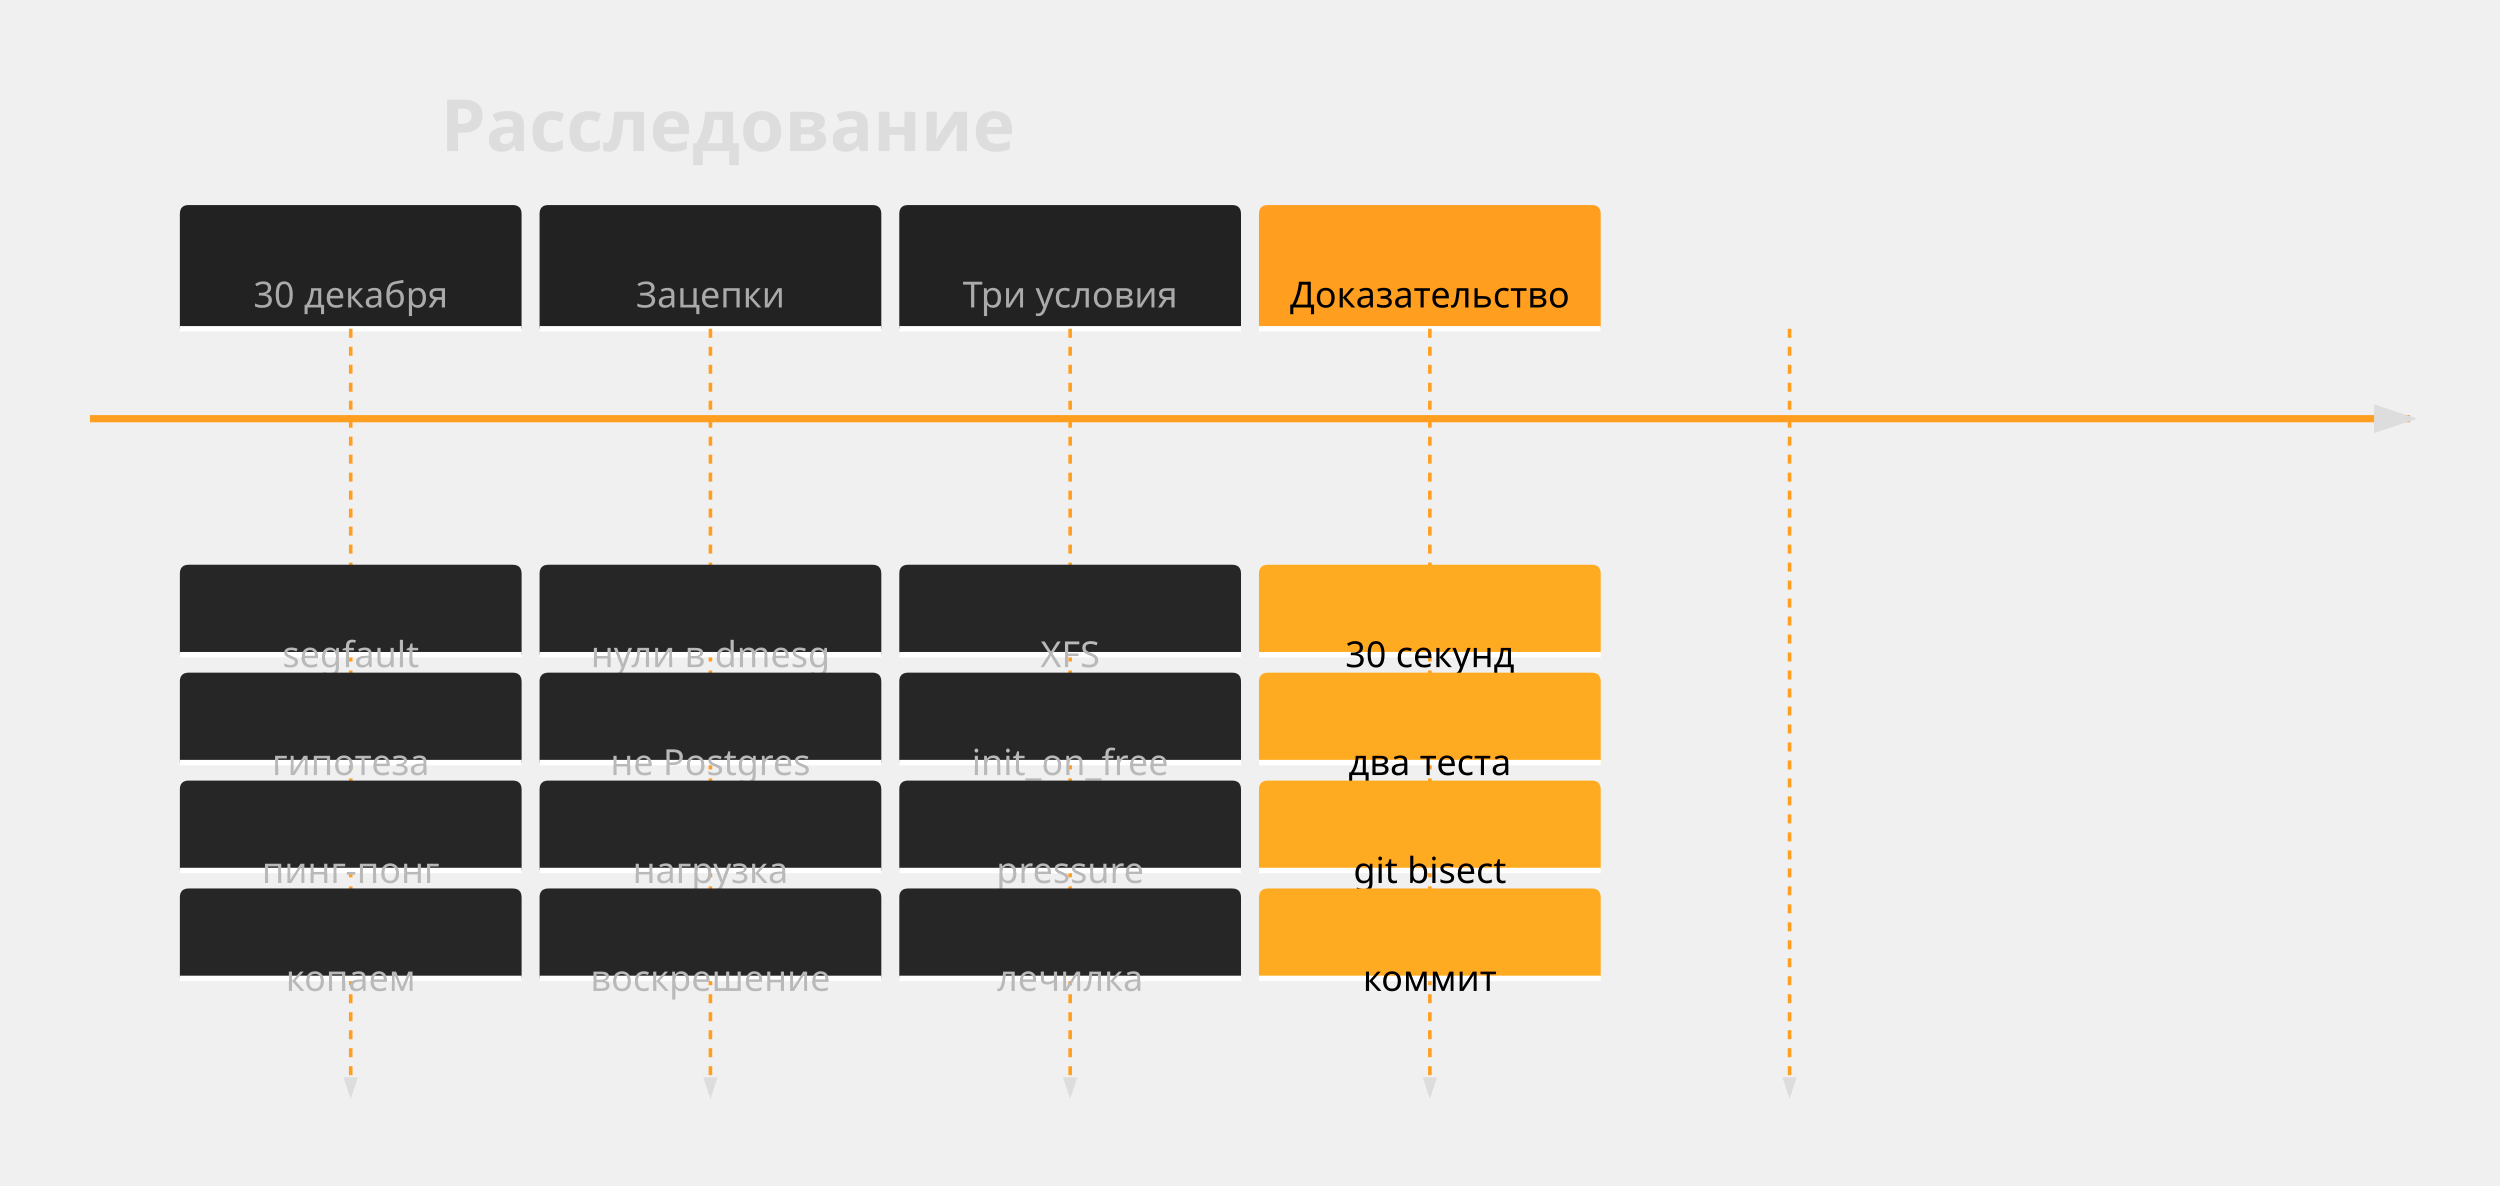
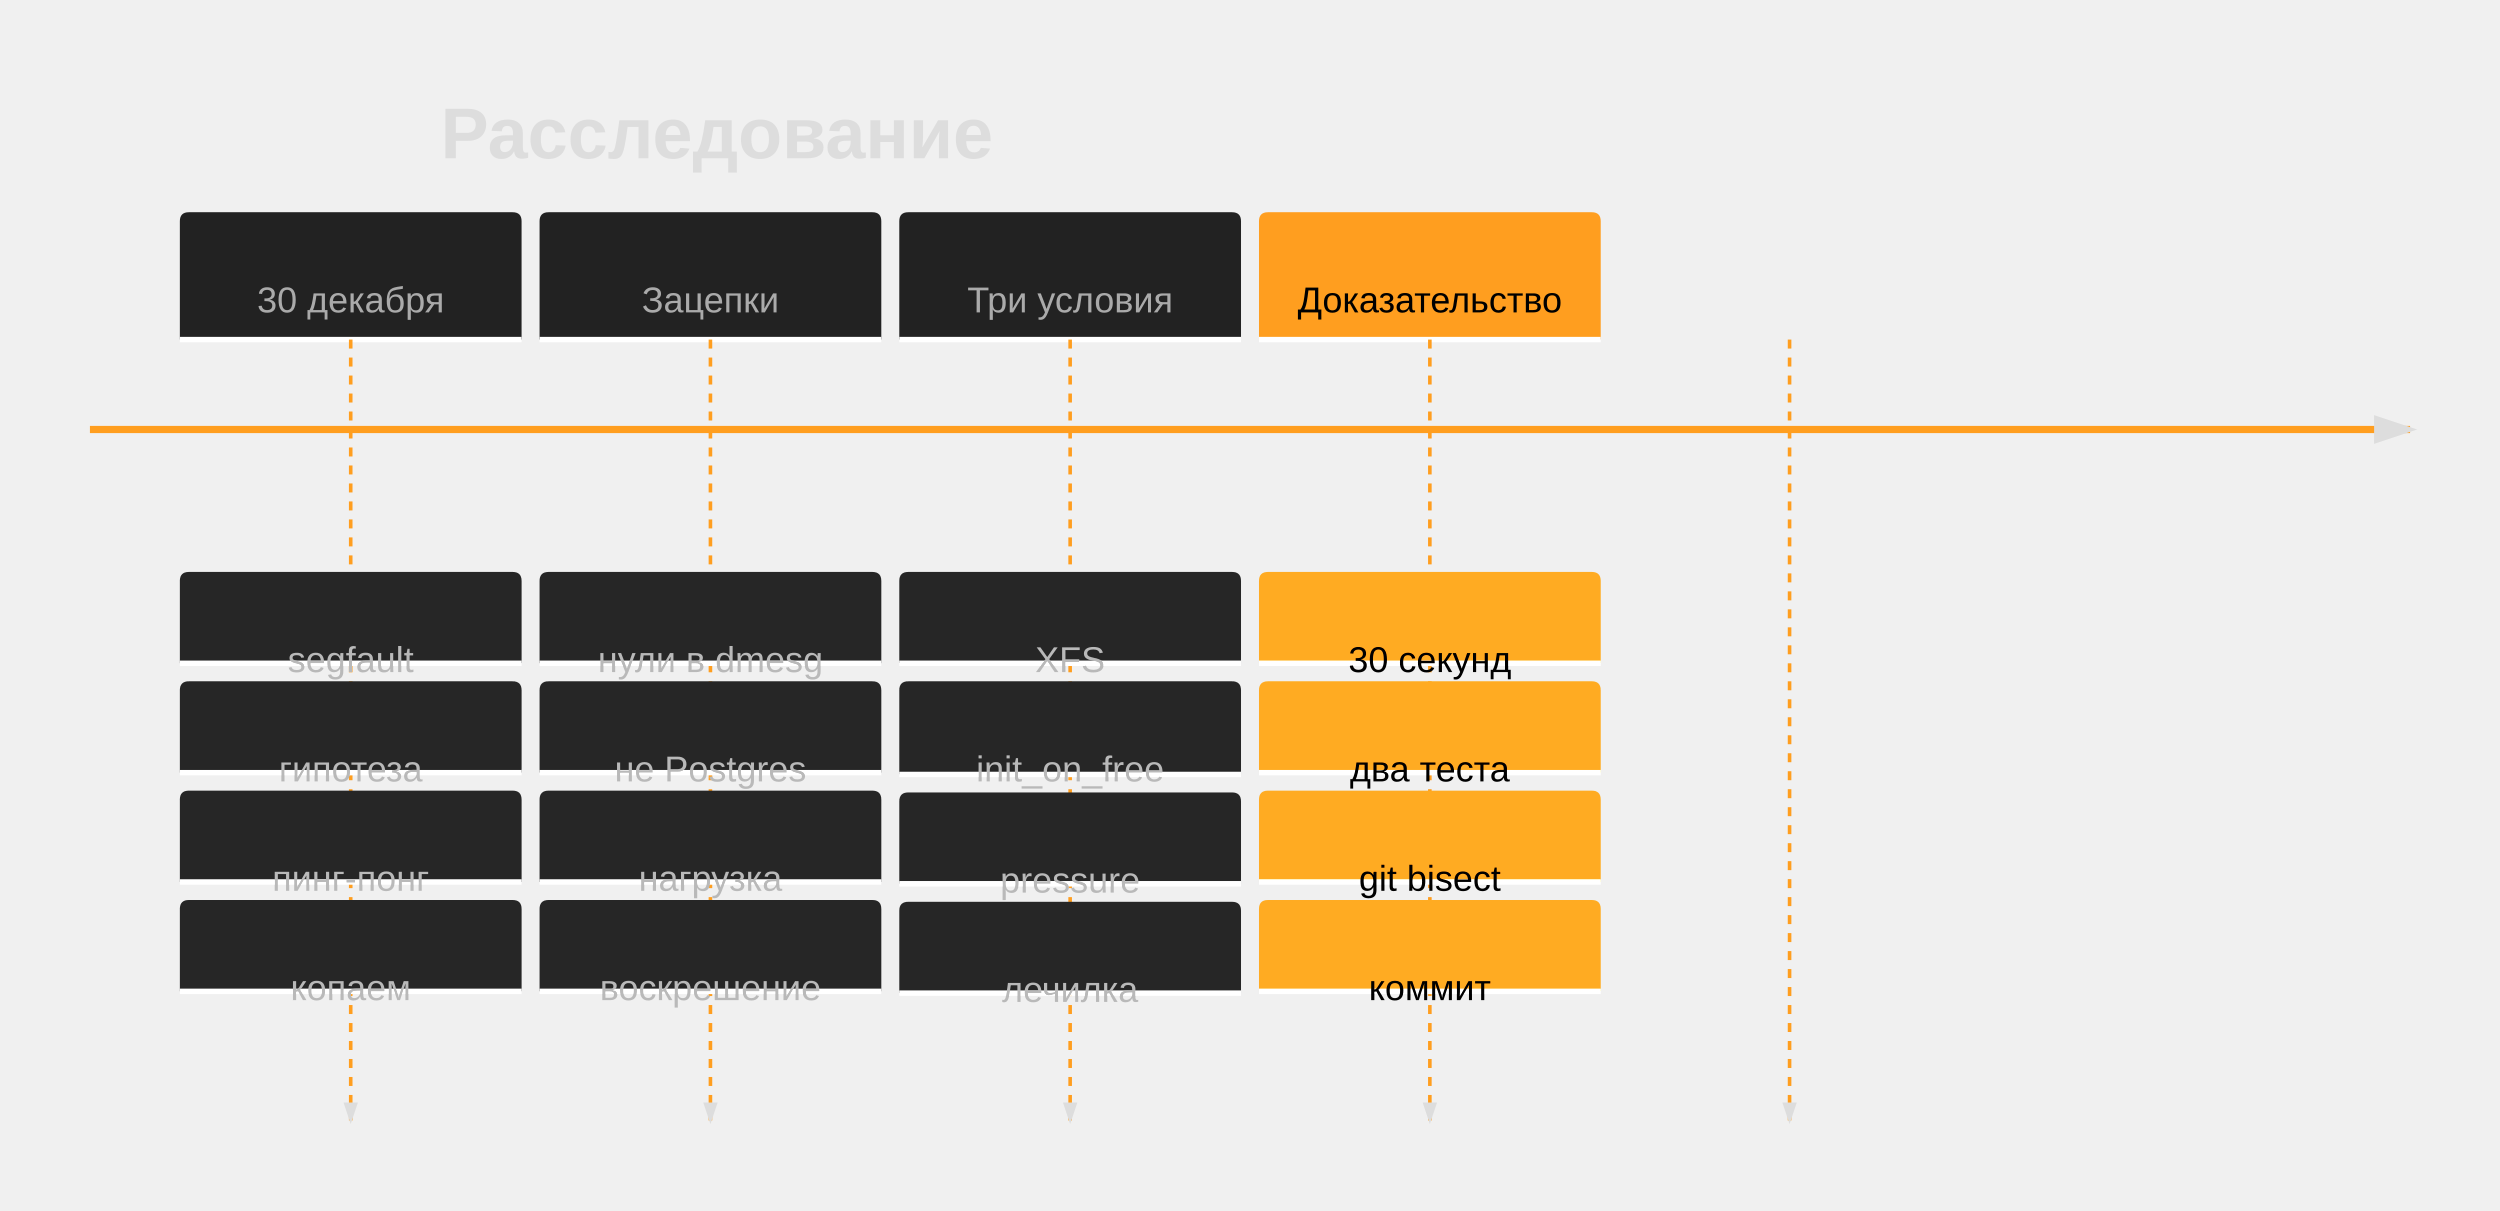
- <svg xmlns="http://www.w3.org/2000/svg" id="my-svg" width="100%" style="max-width: 1390px; background-color: transparent;" viewBox="100 -64 1390 659" role="graphics-document document" aria-roledescription="timeline">
-   <style>#my-svg{font-family:verdana;font-size:20px;fill:#ddd;}@keyframes edge-animation-frame{from{stroke-dashoffset:0;}}@keyframes dash{to{stroke-dashoffset:0;}}#my-svg .edge-animation-slow{stroke-dasharray:9,5!important;stroke-dashoffset:900;animation:dash 50s linear infinite;stroke-linecap:round;}#my-svg .edge-animation-fast{stroke-dasharray:9,5!important;stroke-dashoffset:900;animation:dash 20s linear infinite;stroke-linecap:round;}#my-svg .error-icon{fill:#111111;}#my-svg .error-text{fill:#fff;stroke:#fff;}#my-svg .edge-thickness-normal{stroke-width:1px;}#my-svg .edge-thickness-thick{stroke-width:3.5px;}#my-svg .edge-pattern-solid{stroke-dasharray:0;}#my-svg .edge-thickness-invisible{stroke-width:0;fill:none;}#my-svg .edge-pattern-dashed{stroke-dasharray:3;}#my-svg .edge-pattern-dotted{stroke-dasharray:2;}#my-svg .marker{fill:#ff9e1f;stroke:#ff9e1f;}#my-svg .marker.cross{stroke:#ff9e1f;}#my-svg svg{font-family:verdana;font-size:20px;}#my-svg p{margin:0;}#my-svg .edge{stroke-width:3;}#my-svg .section--1 rect,#my-svg .section--1 path,#my-svg .section--1 circle,#my-svg .section--1 path{fill:#222;}#my-svg .section--1 text{fill:#aaa;}#my-svg .node-icon--1{font-size:40px;color:#aaa;}#my-svg .section-edge--1{stroke:#222;}#my-svg .edge-depth--1{stroke-width:17;}#my-svg .section--1 line{stroke:#ffffff;stroke-width:3;}#my-svg .lineWrapper line{stroke:#aaa;}#my-svg .disabled,#my-svg .disabled circle,#my-svg .disabled text{fill:#111111;}#my-svg .disabled text{fill:#333;}#my-svg .section-0 rect,#my-svg .section-0 path,#my-svg .section-0 circle,#my-svg .section-0 path{fill:#222;}#my-svg .section-0 text{fill:#aaa;}#my-svg .node-icon-0{font-size:40px;color:#aaa;}#my-svg .section-edge-0{stroke:#222;}#my-svg .edge-depth-0{stroke-width:14;}#my-svg .section-0 line{stroke:#ffffff;stroke-width:3;}#my-svg .lineWrapper line{stroke:#aaa;}#my-svg .disabled,#my-svg .disabled circle,#my-svg .disabled text{fill:#111111;}#my-svg .disabled text{fill:#333;}#my-svg .section-1 rect,#my-svg .section-1 path,#my-svg .section-1 circle,#my-svg .section-1 path{fill:#222;}#my-svg .section-1 text{fill:#aaa;}#my-svg .node-icon-1{font-size:40px;color:#aaa;}#my-svg .section-edge-1{stroke:#222;}#my-svg .edge-depth-1{stroke-width:11;}#my-svg .section-1 line{stroke:#ffffff;stroke-width:3;}#my-svg .lineWrapper line{stroke:#aaa;}#my-svg .disabled,#my-svg .disabled circle,#my-svg .disabled text{fill:#111111;}#my-svg .disabled text{fill:#333;}#my-svg .section-2 rect,#my-svg .section-2 path,#my-svg .section-2 circle,#my-svg .section-2 path{fill:#ff9e1f;}#my-svg .section-2 text{fill:#000;}#my-svg .node-icon-2{font-size:40px;color:#000;}#my-svg .section-edge-2{stroke:#ff9e1f;}#my-svg .edge-depth-2{stroke-width:8;}#my-svg .section-2 line{stroke:#ffffff;stroke-width:3;}#my-svg .lineWrapper line{stroke:#000;}#my-svg .disabled,#my-svg .disabled circle,#my-svg .disabled text{fill:#111111;}#my-svg .disabled text{fill:#333;}#my-svg .section-3 rect,#my-svg .section-3 path,#my-svg .section-3 circle,#my-svg .section-3 path{fill:transparent;}#my-svg .section-3 text{fill:transparent;}#my-svg .node-icon-3{font-size:40px;color:transparent;}#my-svg .section-edge-3{stroke:transparent;}#my-svg .edge-depth-3{stroke-width:5;}#my-svg .section-3 line{stroke:rgba(255, 255, 255, 0);stroke-width:3;}#my-svg .lineWrapper line{stroke:transparent;}#my-svg .disabled,#my-svg .disabled circle,#my-svg .disabled text{fill:#111111;}#my-svg .disabled text{fill:#333;}#my-svg .section-4 rect,#my-svg .section-4 path,#my-svg .section-4 circle,#my-svg .section-4 path{fill:transparent;}#my-svg .section-4 text{fill:transparent;}#my-svg .node-icon-4{font-size:40px;color:transparent;}#my-svg .section-edge-4{stroke:transparent;}#my-svg .edge-depth-4{stroke-width:2;}#my-svg .section-4 line{stroke:rgba(255, 255, 255, 0);stroke-width:3;}#my-svg .lineWrapper line{stroke:transparent;}#my-svg .disabled,#my-svg .disabled circle,#my-svg .disabled text{fill:#111111;}#my-svg .disabled text{fill:#333;}#my-svg .section-5 rect,#my-svg .section-5 path,#my-svg .section-5 circle,#my-svg .section-5 path{fill:transparent;}#my-svg .section-5 text{fill:transparent;}#my-svg .node-icon-5{font-size:40px;color:transparent;}#my-svg .section-edge-5{stroke:transparent;}#my-svg .edge-depth-5{stroke-width:-1;}#my-svg .section-5 line{stroke:rgba(255, 255, 255, 0);stroke-width:3;}#my-svg .lineWrapper line{stroke:transparent;}#my-svg .disabled,#my-svg .disabled circle,#my-svg .disabled text{fill:#111111;}#my-svg .disabled text{fill:#333;}#my-svg .section-6 rect,#my-svg .section-6 path,#my-svg .section-6 circle,#my-svg .section-6 path{fill:transparent;}#my-svg .section-6 text{fill:transparent;}#my-svg .node-icon-6{font-size:40px;color:transparent;}#my-svg .section-edge-6{stroke:transparent;}#my-svg .edge-depth-6{stroke-width:-4;}#my-svg .section-6 line{stroke:rgba(255, 255, 255, 0);stroke-width:3;}#my-svg .lineWrapper line{stroke:transparent;}#my-svg .disabled,#my-svg .disabled circle,#my-svg .disabled text{fill:#111111;}#my-svg .disabled text{fill:#333;}#my-svg .section-7 rect,#my-svg .section-7 path,#my-svg .section-7 circle,#my-svg .section-7 path{fill:transparent;}#my-svg .section-7 text{fill:transparent;}#my-svg .node-icon-7{font-size:40px;color:transparent;}#my-svg .section-edge-7{stroke:transparent;}#my-svg .edge-depth-7{stroke-width:-7;}#my-svg .section-7 line{stroke:rgba(255, 255, 255, 0);stroke-width:3;}#my-svg .lineWrapper line{stroke:transparent;}#my-svg .disabled,#my-svg .disabled circle,#my-svg .disabled text{fill:#111111;}#my-svg .disabled text{fill:#333;}#my-svg .section-8 rect,#my-svg .section-8 path,#my-svg .section-8 circle,#my-svg .section-8 path{fill:transparent;}#my-svg .section-8 text{fill:transparent;}#my-svg .node-icon-8{font-size:40px;color:transparent;}#my-svg .section-edge-8{stroke:transparent;}#my-svg .edge-depth-8{stroke-width:-10;}#my-svg .section-8 line{stroke:rgba(255, 255, 255, 0);stroke-width:3;}#my-svg .lineWrapper line{stroke:transparent;}#my-svg .disabled,#my-svg .disabled circle,#my-svg .disabled text{fill:#111111;}#my-svg .disabled text{fill:#333;}#my-svg .section-9 rect,#my-svg .section-9 path,#my-svg .section-9 circle,#my-svg .section-9 path{fill:transparent;}#my-svg .section-9 text{fill:transparent;}#my-svg .node-icon-9{font-size:40px;color:transparent;}#my-svg .section-edge-9{stroke:transparent;}#my-svg .edge-depth-9{stroke-width:-13;}#my-svg .section-9 line{stroke:rgba(255, 255, 255, 0);stroke-width:3;}#my-svg .lineWrapper line{stroke:transparent;}#my-svg .disabled,#my-svg .disabled circle,#my-svg .disabled text{fill:#111111;}#my-svg .disabled text{fill:#333;}#my-svg .section-10 rect,#my-svg .section-10 path,#my-svg .section-10 circle,#my-svg .section-10 path{fill:transparent;}#my-svg .section-10 text{fill:#ff9e1f;}#my-svg .node-icon-10{font-size:40px;color:#ff9e1f;}#my-svg .section-edge-10{stroke:transparent;}#my-svg .edge-depth-10{stroke-width:-16;}#my-svg .section-10 line{stroke:rgba(255, 255, 255, 0);stroke-width:3;}#my-svg .lineWrapper line{stroke:#ff9e1f;}#my-svg .disabled,#my-svg .disabled circle,#my-svg .disabled text{fill:#111111;}#my-svg .disabled text{fill:#333;}#my-svg .section--1[data-look="neo"] rect,#my-svg .section--1[data-look="neo"] path,#my-svg .section--1[data-look="neo"] circle{fill:#111111;stroke:url(#my-svg-gradient);stroke-width:2;}#my-svg .section--1[data-look="neo"] line{stroke:url(#my-svg-gradient);stroke-width:2;}#my-svg .section-0[data-look="neo"] rect,#my-svg .section-0[data-look="neo"] path,#my-svg .section-0[data-look="neo"] circle{fill:#111111;stroke:url(#my-svg-gradient);stroke-width:2;}#my-svg .section-0[data-look="neo"] line{stroke:url(#my-svg-gradient);stroke-width:2;}#my-svg .section-1[data-look="neo"] rect,#my-svg .section-1[data-look="neo"] path,#my-svg .section-1[data-look="neo"] circle{fill:#111111;stroke:url(#my-svg-gradient);stroke-width:2;}#my-svg .section-1[data-look="neo"] line{stroke:url(#my-svg-gradient);stroke-width:2;}#my-svg .section-2[data-look="neo"] rect,#my-svg .section-2[data-look="neo"] path,#my-svg .section-2[data-look="neo"] circle{fill:#111111;stroke:url(#my-svg-gradient);stroke-width:2;}#my-svg .section-2[data-look="neo"] line{stroke:url(#my-svg-gradient);stroke-width:2;}#my-svg .section-3[data-look="neo"] rect,#my-svg .section-3[data-look="neo"] path,#my-svg .section-3[data-look="neo"] circle{fill:#111111;stroke:url(#my-svg-gradient);stroke-width:2;}#my-svg .section-3[data-look="neo"] line{stroke:url(#my-svg-gradient);stroke-width:2;}#my-svg .section-4[data-look="neo"] rect,#my-svg .section-4[data-look="neo"] path,#my-svg .section-4[data-look="neo"] circle{fill:#111111;stroke:url(#my-svg-gradient);stroke-width:2;}#my-svg .section-4[data-look="neo"] line{stroke:url(#my-svg-gradient);stroke-width:2;}#my-svg .section-5[data-look="neo"] rect,#my-svg .section-5[data-look="neo"] path,#my-svg .section-5[data-look="neo"] circle{fill:#111111;stroke:url(#my-svg-gradient);stroke-width:2;}#my-svg .section-5[data-look="neo"] line{stroke:url(#my-svg-gradient);stroke-width:2;}#my-svg .section-6[data-look="neo"] rect,#my-svg .section-6[data-look="neo"] path,#my-svg .section-6[data-look="neo"] circle{fill:#111111;stroke:url(#my-svg-gradient);stroke-width:2;}#my-svg .section-6[data-look="neo"] line{stroke:url(#my-svg-gradient);stroke-width:2;}#my-svg .section-7[data-look="neo"] rect,#my-svg .section-7[data-look="neo"] path,#my-svg .section-7[data-look="neo"] circle{fill:#111111;stroke:url(#my-svg-gradient);stroke-width:2;}#my-svg .section-7[data-look="neo"] line{stroke:url(#my-svg-gradient);stroke-width:2;}#my-svg .section-8[data-look="neo"] rect,#my-svg .section-8[data-look="neo"] path,#my-svg .section-8[data-look="neo"] circle{fill:#111111;stroke:url(#my-svg-gradient);stroke-width:2;}#my-svg .section-8[data-look="neo"] line{stroke:url(#my-svg-gradient);stroke-width:2;}#my-svg .section-9[data-look="neo"] rect,#my-svg .section-9[data-look="neo"] path,#my-svg .section-9[data-look="neo"] circle{fill:#111111;stroke:url(#my-svg-gradient);stroke-width:2;}#my-svg .section-9[data-look="neo"] line{stroke:url(#my-svg-gradient);stroke-width:2;}#my-svg .section-10[data-look="neo"] rect,#my-svg .section-10[data-look="neo"] path,#my-svg .section-10[data-look="neo"] circle{fill:#111111;stroke:url(#my-svg-gradient);stroke-width:2;}#my-svg .section-10[data-look="neo"] line{stroke:url(#my-svg-gradient);stroke-width:2;}#my-svg .section-root rect,#my-svg .section-root path,#my-svg .section-root circle{fill:hsl(34.018, 100%, 81.078%);}#my-svg .section-root text{fill:black;}#my-svg .icon-container{height:100%;display:flex;justify-content:center;align-items:center;}#my-svg .edge{fill:none;}#my-svg .eventWrapper{filter:brightness(120%);}#my-svg .node .neo-node{stroke:#ff9e1f;}#my-svg [data-look="neo"].node rect,#my-svg [data-look="neo"].cluster rect,#my-svg [data-look="neo"].node polygon{stroke:url(#my-svg-gradient);filter:drop-shadow( 1px 2px 2px rgba(185,185,185,1));}#my-svg [data-look="neo"].node path{stroke:url(#my-svg-gradient);stroke-width:1px;}#my-svg [data-look="neo"].node .outer-path{filter:drop-shadow( 1px 2px 2px rgba(185,185,185,1));}#my-svg [data-look="neo"].node .neo-line path{stroke:#ff9e1f;filter:none;}#my-svg [data-look="neo"].node circle{stroke:url(#my-svg-gradient);filter:drop-shadow( 1px 2px 2px rgba(185,185,185,1));}#my-svg [data-look="neo"].node circle .state-start{fill:#000000;}#my-svg [data-look="neo"].icon-shape .icon{fill:url(#my-svg-gradient);filter:drop-shadow( 1px 2px 2px rgba(185,185,185,1));}#my-svg [data-look="neo"].icon-shape .icon-neo path{stroke:url(#my-svg-gradient);filter:drop-shadow( 1px 2px 2px rgba(185,185,185,1));}#my-svg :root{--mermaid-font-family:"trebuchet ms",verdana,arial,sans-serif;}</style>
+ <svg xmlns="http://www.w3.org/2000/svg" id="my-svg" width="100%" style="max-width: 1390px; background-color: transparent;" viewBox="100 -68 1390 673" role="graphics-document document" aria-roledescription="timeline">
+   <style>#my-svg{font-family:arial;font-size:20px;fill:#ddd;}@keyframes edge-animation-frame{from{stroke-dashoffset:0;}}@keyframes dash{to{stroke-dashoffset:0;}}#my-svg .edge-animation-slow{stroke-dasharray:9,5!important;stroke-dashoffset:900;animation:dash 50s linear infinite;stroke-linecap:round;}#my-svg .edge-animation-fast{stroke-dasharray:9,5!important;stroke-dashoffset:900;animation:dash 20s linear infinite;stroke-linecap:round;}#my-svg .error-icon{fill:#111111;}#my-svg .error-text{fill:#fff;stroke:#fff;}#my-svg .edge-thickness-normal{stroke-width:1px;}#my-svg .edge-thickness-thick{stroke-width:3.5px;}#my-svg .edge-pattern-solid{stroke-dasharray:0;}#my-svg .edge-thickness-invisible{stroke-width:0;fill:none;}#my-svg .edge-pattern-dashed{stroke-dasharray:3;}#my-svg .edge-pattern-dotted{stroke-dasharray:2;}#my-svg .marker{fill:#ff9e1f;stroke:#ff9e1f;}#my-svg .marker.cross{stroke:#ff9e1f;}#my-svg svg{font-family:arial;font-size:20px;}#my-svg p{margin:0;}#my-svg .edge{stroke-width:3;}#my-svg .section--1 rect,#my-svg .section--1 path,#my-svg .section--1 circle,#my-svg .section--1 path{fill:#222;}#my-svg .section--1 text{fill:#aaa;}#my-svg .node-icon--1{font-size:40px;color:#aaa;}#my-svg .section-edge--1{stroke:#222;}#my-svg .edge-depth--1{stroke-width:17;}#my-svg .section--1 line{stroke:#ffffff;stroke-width:3;}#my-svg .lineWrapper line{stroke:#aaa;}#my-svg .disabled,#my-svg .disabled circle,#my-svg .disabled text{fill:#111111;}#my-svg .disabled text{fill:#333;}#my-svg .section-0 rect,#my-svg .section-0 path,#my-svg .section-0 circle,#my-svg .section-0 path{fill:#222;}#my-svg .section-0 text{fill:#aaa;}#my-svg .node-icon-0{font-size:40px;color:#aaa;}#my-svg .section-edge-0{stroke:#222;}#my-svg .edge-depth-0{stroke-width:14;}#my-svg .section-0 line{stroke:#ffffff;stroke-width:3;}#my-svg .lineWrapper line{stroke:#aaa;}#my-svg .disabled,#my-svg .disabled circle,#my-svg .disabled text{fill:#111111;}#my-svg .disabled text{fill:#333;}#my-svg .section-1 rect,#my-svg .section-1 path,#my-svg .section-1 circle,#my-svg .section-1 path{fill:#222;}#my-svg .section-1 text{fill:#aaa;}#my-svg .node-icon-1{font-size:40px;color:#aaa;}#my-svg .section-edge-1{stroke:#222;}#my-svg .edge-depth-1{stroke-width:11;}#my-svg .section-1 line{stroke:#ffffff;stroke-width:3;}#my-svg .lineWrapper line{stroke:#aaa;}#my-svg .disabled,#my-svg .disabled circle,#my-svg .disabled text{fill:#111111;}#my-svg .disabled text{fill:#333;}#my-svg .section-2 rect,#my-svg .section-2 path,#my-svg .section-2 circle,#my-svg .section-2 path{fill:#ff9e1f;}#my-svg .section-2 text{fill:#000;}#my-svg .node-icon-2{font-size:40px;color:#000;}#my-svg .section-edge-2{stroke:#ff9e1f;}#my-svg .edge-depth-2{stroke-width:8;}#my-svg .section-2 line{stroke:#ffffff;stroke-width:3;}#my-svg .lineWrapper line{stroke:#000;}#my-svg .disabled,#my-svg .disabled circle,#my-svg .disabled text{fill:#111111;}#my-svg .disabled text{fill:#333;}#my-svg .section-3 rect,#my-svg .section-3 path,#my-svg .section-3 circle,#my-svg .section-3 path{fill:transparent;}#my-svg .section-3 text{fill:transparent;}#my-svg .node-icon-3{font-size:40px;color:transparent;}#my-svg .section-edge-3{stroke:transparent;}#my-svg .edge-depth-3{stroke-width:5;}#my-svg .section-3 line{stroke:rgba(255, 255, 255, 0);stroke-width:3;}#my-svg .lineWrapper line{stroke:transparent;}#my-svg .disabled,#my-svg .disabled circle,#my-svg .disabled text{fill:#111111;}#my-svg .disabled text{fill:#333;}#my-svg .section-4 rect,#my-svg .section-4 path,#my-svg .section-4 circle,#my-svg .section-4 path{fill:transparent;}#my-svg .section-4 text{fill:transparent;}#my-svg .node-icon-4{font-size:40px;color:transparent;}#my-svg .section-edge-4{stroke:transparent;}#my-svg .edge-depth-4{stroke-width:2;}#my-svg .section-4 line{stroke:rgba(255, 255, 255, 0);stroke-width:3;}#my-svg .lineWrapper line{stroke:transparent;}#my-svg .disabled,#my-svg .disabled circle,#my-svg .disabled text{fill:#111111;}#my-svg .disabled text{fill:#333;}#my-svg .section-5 rect,#my-svg .section-5 path,#my-svg .section-5 circle,#my-svg .section-5 path{fill:transparent;}#my-svg .section-5 text{fill:transparent;}#my-svg .node-icon-5{font-size:40px;color:transparent;}#my-svg .section-edge-5{stroke:transparent;}#my-svg .edge-depth-5{stroke-width:-1;}#my-svg .section-5 line{stroke:rgba(255, 255, 255, 0);stroke-width:3;}#my-svg .lineWrapper line{stroke:transparent;}#my-svg .disabled,#my-svg .disabled circle,#my-svg .disabled text{fill:#111111;}#my-svg .disabled text{fill:#333;}#my-svg .section-6 rect,#my-svg .section-6 path,#my-svg .section-6 circle,#my-svg .section-6 path{fill:transparent;}#my-svg .section-6 text{fill:transparent;}#my-svg .node-icon-6{font-size:40px;color:transparent;}#my-svg .section-edge-6{stroke:transparent;}#my-svg .edge-depth-6{stroke-width:-4;}#my-svg .section-6 line{stroke:rgba(255, 255, 255, 0);stroke-width:3;}#my-svg .lineWrapper line{stroke:transparent;}#my-svg .disabled,#my-svg .disabled circle,#my-svg .disabled text{fill:#111111;}#my-svg .disabled text{fill:#333;}#my-svg .section-7 rect,#my-svg .section-7 path,#my-svg .section-7 circle,#my-svg .section-7 path{fill:transparent;}#my-svg .section-7 text{fill:transparent;}#my-svg .node-icon-7{font-size:40px;color:transparent;}#my-svg .section-edge-7{stroke:transparent;}#my-svg .edge-depth-7{stroke-width:-7;}#my-svg .section-7 line{stroke:rgba(255, 255, 255, 0);stroke-width:3;}#my-svg .lineWrapper line{stroke:transparent;}#my-svg .disabled,#my-svg .disabled circle,#my-svg .disabled text{fill:#111111;}#my-svg .disabled text{fill:#333;}#my-svg .section-8 rect,#my-svg .section-8 path,#my-svg .section-8 circle,#my-svg .section-8 path{fill:transparent;}#my-svg .section-8 text{fill:transparent;}#my-svg .node-icon-8{font-size:40px;color:transparent;}#my-svg .section-edge-8{stroke:transparent;}#my-svg .edge-depth-8{stroke-width:-10;}#my-svg .section-8 line{stroke:rgba(255, 255, 255, 0);stroke-width:3;}#my-svg .lineWrapper line{stroke:transparent;}#my-svg .disabled,#my-svg .disabled circle,#my-svg .disabled text{fill:#111111;}#my-svg .disabled text{fill:#333;}#my-svg .section-9 rect,#my-svg .section-9 path,#my-svg .section-9 circle,#my-svg .section-9 path{fill:transparent;}#my-svg .section-9 text{fill:transparent;}#my-svg .node-icon-9{font-size:40px;color:transparent;}#my-svg .section-edge-9{stroke:transparent;}#my-svg .edge-depth-9{stroke-width:-13;}#my-svg .section-9 line{stroke:rgba(255, 255, 255, 0);stroke-width:3;}#my-svg .lineWrapper line{stroke:transparent;}#my-svg .disabled,#my-svg .disabled circle,#my-svg .disabled text{fill:#111111;}#my-svg .disabled text{fill:#333;}#my-svg .section-10 rect,#my-svg .section-10 path,#my-svg .section-10 circle,#my-svg .section-10 path{fill:transparent;}#my-svg .section-10 text{fill:#ff9e1f;}#my-svg .node-icon-10{font-size:40px;color:#ff9e1f;}#my-svg .section-edge-10{stroke:transparent;}#my-svg .edge-depth-10{stroke-width:-16;}#my-svg .section-10 line{stroke:rgba(255, 255, 255, 0);stroke-width:3;}#my-svg .lineWrapper line{stroke:#ff9e1f;}#my-svg .disabled,#my-svg .disabled circle,#my-svg .disabled text{fill:#111111;}#my-svg .disabled text{fill:#333;}#my-svg .section--1[data-look="neo"] rect,#my-svg .section--1[data-look="neo"] path,#my-svg .section--1[data-look="neo"] circle{fill:#111111;stroke:url(#my-svg-gradient);stroke-width:2;}#my-svg .section--1[data-look="neo"] line{stroke:url(#my-svg-gradient);stroke-width:2;}#my-svg .section-0[data-look="neo"] rect,#my-svg .section-0[data-look="neo"] path,#my-svg .section-0[data-look="neo"] circle{fill:#111111;stroke:url(#my-svg-gradient);stroke-width:2;}#my-svg .section-0[data-look="neo"] line{stroke:url(#my-svg-gradient);stroke-width:2;}#my-svg .section-1[data-look="neo"] rect,#my-svg .section-1[data-look="neo"] path,#my-svg .section-1[data-look="neo"] circle{fill:#111111;stroke:url(#my-svg-gradient);stroke-width:2;}#my-svg .section-1[data-look="neo"] line{stroke:url(#my-svg-gradient);stroke-width:2;}#my-svg .section-2[data-look="neo"] rect,#my-svg .section-2[data-look="neo"] path,#my-svg .section-2[data-look="neo"] circle{fill:#111111;stroke:url(#my-svg-gradient);stroke-width:2;}#my-svg .section-2[data-look="neo"] line{stroke:url(#my-svg-gradient);stroke-width:2;}#my-svg .section-3[data-look="neo"] rect,#my-svg .section-3[data-look="neo"] path,#my-svg .section-3[data-look="neo"] circle{fill:#111111;stroke:url(#my-svg-gradient);stroke-width:2;}#my-svg .section-3[data-look="neo"] line{stroke:url(#my-svg-gradient);stroke-width:2;}#my-svg .section-4[data-look="neo"] rect,#my-svg .section-4[data-look="neo"] path,#my-svg .section-4[data-look="neo"] circle{fill:#111111;stroke:url(#my-svg-gradient);stroke-width:2;}#my-svg .section-4[data-look="neo"] line{stroke:url(#my-svg-gradient);stroke-width:2;}#my-svg .section-5[data-look="neo"] rect,#my-svg .section-5[data-look="neo"] path,#my-svg .section-5[data-look="neo"] circle{fill:#111111;stroke:url(#my-svg-gradient);stroke-width:2;}#my-svg .section-5[data-look="neo"] line{stroke:url(#my-svg-gradient);stroke-width:2;}#my-svg .section-6[data-look="neo"] rect,#my-svg .section-6[data-look="neo"] path,#my-svg .section-6[data-look="neo"] circle{fill:#111111;stroke:url(#my-svg-gradient);stroke-width:2;}#my-svg .section-6[data-look="neo"] line{stroke:url(#my-svg-gradient);stroke-width:2;}#my-svg .section-7[data-look="neo"] rect,#my-svg .section-7[data-look="neo"] path,#my-svg .section-7[data-look="neo"] circle{fill:#111111;stroke:url(#my-svg-gradient);stroke-width:2;}#my-svg .section-7[data-look="neo"] line{stroke:url(#my-svg-gradient);stroke-width:2;}#my-svg .section-8[data-look="neo"] rect,#my-svg .section-8[data-look="neo"] path,#my-svg .section-8[data-look="neo"] circle{fill:#111111;stroke:url(#my-svg-gradient);stroke-width:2;}#my-svg .section-8[data-look="neo"] line{stroke:url(#my-svg-gradient);stroke-width:2;}#my-svg .section-9[data-look="neo"] rect,#my-svg .section-9[data-look="neo"] path,#my-svg .section-9[data-look="neo"] circle{fill:#111111;stroke:url(#my-svg-gradient);stroke-width:2;}#my-svg .section-9[data-look="neo"] line{stroke:url(#my-svg-gradient);stroke-width:2;}#my-svg .section-10[data-look="neo"] rect,#my-svg .section-10[data-look="neo"] path,#my-svg .section-10[data-look="neo"] circle{fill:#111111;stroke:url(#my-svg-gradient);stroke-width:2;}#my-svg .section-10[data-look="neo"] line{stroke:url(#my-svg-gradient);stroke-width:2;}#my-svg .section-root rect,#my-svg .section-root path,#my-svg .section-root circle{fill:hsl(34.018, 100%, 81.078%);}#my-svg .section-root text{fill:black;}#my-svg .icon-container{height:100%;display:flex;justify-content:center;align-items:center;}#my-svg .edge{fill:none;}#my-svg .eventWrapper{filter:brightness(120%);}#my-svg .node .neo-node{stroke:#ff9e1f;}#my-svg [data-look="neo"].node rect,#my-svg [data-look="neo"].cluster rect,#my-svg [data-look="neo"].node polygon{stroke:url(#my-svg-gradient);filter:drop-shadow( 1px 2px 2px rgba(185,185,185,1));}#my-svg [data-look="neo"].node path{stroke:url(#my-svg-gradient);stroke-width:1px;}#my-svg [data-look="neo"].node .outer-path{filter:drop-shadow( 1px 2px 2px rgba(185,185,185,1));}#my-svg [data-look="neo"].node .neo-line path{stroke:#ff9e1f;filter:none;}#my-svg [data-look="neo"].node circle{stroke:url(#my-svg-gradient);filter:drop-shadow( 1px 2px 2px rgba(185,185,185,1));}#my-svg [data-look="neo"].node circle .state-start{fill:#000000;}#my-svg [data-look="neo"].icon-shape .icon{fill:url(#my-svg-gradient);filter:drop-shadow( 1px 2px 2px rgba(185,185,185,1));}#my-svg [data-look="neo"].icon-shape .icon-neo path{stroke:url(#my-svg-gradient);filter:drop-shadow( 1px 2px 2px rgba(185,185,185,1));}#my-svg :root{--mermaid-font-family:"trebuchet ms",verdana,arial,sans-serif;}</style>
  <g />
  <g />
  <defs>
    <marker id="my-svg-arrowhead" refX="5" refY="2" markerWidth="6" markerHeight="4" orient="auto">
      <path d="M 0,0 V 4 L6,2 Z" />
    </marker>
  </defs>
  <g class="taskWrapper" transform="translate(200, 50)">
    <g class="timeline-node section--1">
      <g>
-         <path id="my-svg-node-0" class="node-bkg node-undefined" d="M0 63.8 v-58.8 q0,-5,5,-5 h180 q5,0,5,5 v63.8 H0 Z" />
-         <line class="node-line--1" x1="0" y1="68.8" x2="190" y2="68.8" />
+         <path id="my-svg-node-0" class="node-bkg node-undefined" d="M0 65.8 v-60.8 q0,-5,5,-5 h180 q5,0,5,5 v65.8 H0 Z" />
+         <line class="node-line--1" x1="0" y1="70.8" x2="190" y2="70.8" />
      </g>
      <g transform="translate(95, 10)">
        <text dy="1em" alignment-baseline="middle" dominant-baseline="middle" text-anchor="middle">
          <tspan x="0" dy="1em">30   декабря</tspan>
        </text>
      </g>
    </g>
  </g>
  <g class="lineWrapper">
-     <line x1="295" y1="118.8" x2="295" y2="545" stroke-width="2" stroke="black" marker-end="url(#my-svg-arrowhead)" stroke-dasharray="5,5" />
+     <line x1="295" y1="120.8" x2="295" y2="555" stroke-width="2" stroke="black" marker-end="url(#my-svg-arrowhead)" stroke-dasharray="5,5" />
  </g>
  <g class="eventWrapper" transform="translate(200, 250)">
    <g class="timeline-node section--1">
      <g>
-         <path id="my-svg-node-1" class="node-bkg node-undefined" d="M0 45 v-40 q0,-5,5,-5 h180 q5,0,5,5 v45 H0 Z" />
-         <line class="node-line--1" x1="0" y1="50" x2="190" y2="50" />
+         <path id="my-svg-node-1" class="node-bkg node-undefined" d="M0 45.8 v-40.8 q0,-5,5,-5 h180 q5,0,5,5 v45.8 H0 Z" />
+         <line class="node-line--1" x1="0" y1="50.8" x2="190" y2="50.8" />
      </g>
      <g transform="translate(95, 10)">
        <text dy="1em" alignment-baseline="middle" dominant-baseline="middle" text-anchor="middle">
          <tspan x="0" dy="1em">segfault</tspan>
        </text>
      </g>
    </g>
  </g>
-   <g class="eventWrapper" transform="translate(200, 310)">
-     <g class="timeline-node section--1">
-       <g>
-         <path id="my-svg-node-2" class="node-bkg node-undefined" d="M0 45 v-40 q0,-5,5,-5 h180 q5,0,5,5 v45 H0 Z" />
-         <line class="node-line--1" x1="0" y1="50" x2="190" y2="50" />
+   <g class="eventWrapper" transform="translate(200, 310.8)">
+     <g class="timeline-node section--1">
+       <g>
+         <path id="my-svg-node-2" class="node-bkg node-undefined" d="M0 45.8 v-40.8 q0,-5,5,-5 h180 q5,0,5,5 v45.8 H0 Z" />
+         <line class="node-line--1" x1="0" y1="50.8" x2="190" y2="50.8" />
      </g>
      <g transform="translate(95, 10)">
        <text dy="1em" alignment-baseline="middle" dominant-baseline="middle" text-anchor="middle">
          <tspan x="0" dy="1em">гипотеза</tspan>
        </text>
      </g>
    </g>
  </g>
-   <g class="eventWrapper" transform="translate(200, 370)">
-     <g class="timeline-node section--1">
-       <g>
-         <path id="my-svg-node-3" class="node-bkg node-undefined" d="M0 45 v-40 q0,-5,5,-5 h180 q5,0,5,5 v45 H0 Z" />
-         <line class="node-line--1" x1="0" y1="50" x2="190" y2="50" />
+   <g class="eventWrapper" transform="translate(200, 371.6)">
+     <g class="timeline-node section--1">
+       <g>
+         <path id="my-svg-node-3" class="node-bkg node-undefined" d="M0 45.8 v-40.8 q0,-5,5,-5 h180 q5,0,5,5 v45.8 H0 Z" />
+         <line class="node-line--1" x1="0" y1="50.8" x2="190" y2="50.8" />
      </g>
      <g transform="translate(95, 10)">
        <text dy="1em" alignment-baseline="middle" dominant-baseline="middle" text-anchor="middle">
          <tspan x="0" dy="1em">пинг-понг</tspan>
        </text>
      </g>
    </g>
  </g>
-   <g class="eventWrapper" transform="translate(200, 430)">
-     <g class="timeline-node section--1">
-       <g>
-         <path id="my-svg-node-4" class="node-bkg node-undefined" d="M0 45 v-40 q0,-5,5,-5 h180 q5,0,5,5 v45 H0 Z" />
-         <line class="node-line--1" x1="0" y1="50" x2="190" y2="50" />
+   <g class="eventWrapper" transform="translate(200, 432.4)">
+     <g class="timeline-node section--1">
+       <g>
+         <path id="my-svg-node-4" class="node-bkg node-undefined" d="M0 45.8 v-40.8 q0,-5,5,-5 h180 q5,0,5,5 v45.8 H0 Z" />
+         <line class="node-line--1" x1="0" y1="50.8" x2="190" y2="50.8" />
      </g>
      <g transform="translate(95, 10)">
        <text dy="1em" alignment-baseline="middle" dominant-baseline="middle" text-anchor="middle">
          <tspan x="0" dy="1em">копаем</tspan>
        </text>
      </g>
    </g>
  </g>
  <g class="taskWrapper" transform="translate(400, 50)">
    <g class="timeline-node section-0">
      <g>
-         <path id="my-svg-node-5" class="node-bkg node-undefined" d="M0 63.8 v-58.8 q0,-5,5,-5 h180 q5,0,5,5 v63.8 H0 Z" />
-         <line class="node-line-0" x1="0" y1="68.8" x2="190" y2="68.8" />
+         <path id="my-svg-node-5" class="node-bkg node-undefined" d="M0 65.8 v-60.8 q0,-5,5,-5 h180 q5,0,5,5 v65.8 H0 Z" />
+         <line class="node-line-0" x1="0" y1="70.8" x2="190" y2="70.8" />
      </g>
      <g transform="translate(95, 10)">
        <text dy="1em" alignment-baseline="middle" dominant-baseline="middle" text-anchor="middle">
          <tspan x="0" dy="1em">Зацепки</tspan>
        </text>
      </g>
    </g>
  </g>
  <g class="lineWrapper">
-     <line x1="495" y1="118.8" x2="495" y2="545" stroke-width="2" stroke="black" marker-end="url(#my-svg-arrowhead)" stroke-dasharray="5,5" />
+     <line x1="495" y1="120.8" x2="495" y2="555" stroke-width="2" stroke="black" marker-end="url(#my-svg-arrowhead)" stroke-dasharray="5,5" />
  </g>
  <g class="eventWrapper" transform="translate(400, 250)">
    <g class="timeline-node section-0">
      <g>
-         <path id="my-svg-node-6" class="node-bkg node-undefined" d="M0 45 v-40 q0,-5,5,-5 h180 q5,0,5,5 v45 H0 Z" />
-         <line class="node-line-0" x1="0" y1="50" x2="190" y2="50" />
+         <path id="my-svg-node-6" class="node-bkg node-undefined" d="M0 45.8 v-40.8 q0,-5,5,-5 h180 q5,0,5,5 v45.8 H0 Z" />
+         <line class="node-line-0" x1="0" y1="50.8" x2="190" y2="50.8" />
      </g>
      <g transform="translate(95, 10)">
        <text dy="1em" alignment-baseline="middle" dominant-baseline="middle" text-anchor="middle">
          <tspan x="0" dy="1em">нули   в   dmesg</tspan>
        </text>
      </g>
    </g>
  </g>
-   <g class="eventWrapper" transform="translate(400, 310)">
-     <g class="timeline-node section-0">
-       <g>
-         <path id="my-svg-node-7" class="node-bkg node-undefined" d="M0 45 v-40 q0,-5,5,-5 h180 q5,0,5,5 v45 H0 Z" />
-         <line class="node-line-0" x1="0" y1="50" x2="190" y2="50" />
+   <g class="eventWrapper" transform="translate(400, 310.8)">
+     <g class="timeline-node section-0">
+       <g>
+         <path id="my-svg-node-7" class="node-bkg node-undefined" d="M0 45.8 v-40.8 q0,-5,5,-5 h180 q5,0,5,5 v45.8 H0 Z" />
+         <line class="node-line-0" x1="0" y1="50.8" x2="190" y2="50.8" />
      </g>
      <g transform="translate(95, 10)">
        <text dy="1em" alignment-baseline="middle" dominant-baseline="middle" text-anchor="middle">
          <tspan x="0" dy="1em">не   Postgres</tspan>
        </text>
      </g>
    </g>
  </g>
-   <g class="eventWrapper" transform="translate(400, 370)">
-     <g class="timeline-node section-0">
-       <g>
-         <path id="my-svg-node-8" class="node-bkg node-undefined" d="M0 45 v-40 q0,-5,5,-5 h180 q5,0,5,5 v45 H0 Z" />
-         <line class="node-line-0" x1="0" y1="50" x2="190" y2="50" />
+   <g class="eventWrapper" transform="translate(400, 371.6)">
+     <g class="timeline-node section-0">
+       <g>
+         <path id="my-svg-node-8" class="node-bkg node-undefined" d="M0 45.8 v-40.8 q0,-5,5,-5 h180 q5,0,5,5 v45.8 H0 Z" />
+         <line class="node-line-0" x1="0" y1="50.8" x2="190" y2="50.8" />
      </g>
      <g transform="translate(95, 10)">
        <text dy="1em" alignment-baseline="middle" dominant-baseline="middle" text-anchor="middle">
          <tspan x="0" dy="1em">нагрузка</tspan>
        </text>
      </g>
    </g>
  </g>
-   <g class="eventWrapper" transform="translate(400, 430)">
-     <g class="timeline-node section-0">
-       <g>
-         <path id="my-svg-node-9" class="node-bkg node-undefined" d="M0 45 v-40 q0,-5,5,-5 h180 q5,0,5,5 v45 H0 Z" />
-         <line class="node-line-0" x1="0" y1="50" x2="190" y2="50" />
+   <g class="eventWrapper" transform="translate(400, 432.4)">
+     <g class="timeline-node section-0">
+       <g>
+         <path id="my-svg-node-9" class="node-bkg node-undefined" d="M0 45.8 v-40.8 q0,-5,5,-5 h180 q5,0,5,5 v45.8 H0 Z" />
+         <line class="node-line-0" x1="0" y1="50.8" x2="190" y2="50.8" />
      </g>
      <g transform="translate(95, 10)">
        <text dy="1em" alignment-baseline="middle" dominant-baseline="middle" text-anchor="middle">
          <tspan x="0" dy="1em">воскрешение</tspan>
        </text>
      </g>
    </g>
  </g>
  <g class="taskWrapper" transform="translate(600, 50)">
    <g class="timeline-node section-1">
      <g>
-         <path id="my-svg-node-10" class="node-bkg node-undefined" d="M0 63.8 v-58.8 q0,-5,5,-5 h180 q5,0,5,5 v63.8 H0 Z" />
-         <line class="node-line-1" x1="0" y1="68.8" x2="190" y2="68.8" />
+         <path id="my-svg-node-10" class="node-bkg node-undefined" d="M0 65.8 v-60.8 q0,-5,5,-5 h180 q5,0,5,5 v65.8 H0 Z" />
+         <line class="node-line-1" x1="0" y1="70.8" x2="190" y2="70.8" />
      </g>
      <g transform="translate(95, 10)">
        <text dy="1em" alignment-baseline="middle" dominant-baseline="middle" text-anchor="middle">
          <tspan x="0" dy="1em">Три   условия</tspan>
        </text>
      </g>
    </g>
  </g>
  <g class="lineWrapper">
-     <line x1="695" y1="118.8" x2="695" y2="545" stroke-width="2" stroke="black" marker-end="url(#my-svg-arrowhead)" stroke-dasharray="5,5" />
+     <line x1="695" y1="120.8" x2="695" y2="555" stroke-width="2" stroke="black" marker-end="url(#my-svg-arrowhead)" stroke-dasharray="5,5" />
  </g>
  <g class="eventWrapper" transform="translate(600, 250)">
    <g class="timeline-node section-1">
      <g>
-         <path id="my-svg-node-11" class="node-bkg node-undefined" d="M0 45 v-40 q0,-5,5,-5 h180 q5,0,5,5 v45 H0 Z" />
-         <line class="node-line-1" x1="0" y1="50" x2="190" y2="50" />
+         <path id="my-svg-node-11" class="node-bkg node-undefined" d="M0 45.8 v-40.8 q0,-5,5,-5 h180 q5,0,5,5 v45.8 H0 Z" />
+         <line class="node-line-1" x1="0" y1="50.8" x2="190" y2="50.8" />
      </g>
      <g transform="translate(95, 10)">
        <text dy="1em" alignment-baseline="middle" dominant-baseline="middle" text-anchor="middle">
          <tspan x="0" dy="1em">XFS</tspan>
        </text>
      </g>
    </g>
  </g>
-   <g class="eventWrapper" transform="translate(600, 310)">
-     <g class="timeline-node section-1">
-       <g>
-         <path id="my-svg-node-12" class="node-bkg node-undefined" d="M0 45 v-40 q0,-5,5,-5 h180 q5,0,5,5 v45 H0 Z" />
-         <line class="node-line-1" x1="0" y1="50" x2="190" y2="50" />
+   <g class="eventWrapper" transform="translate(600, 310.8)">
+     <g class="timeline-node section-1">
+       <g>
+         <path id="my-svg-node-12" class="node-bkg node-undefined" d="M0 46.8 v-41.8 q0,-5,5,-5 h180 q5,0,5,5 v46.8 H0 Z" />
+         <line class="node-line-1" x1="0" y1="51.8" x2="190" y2="51.8" />
      </g>
      <g transform="translate(95, 10)">
        <text dy="1em" alignment-baseline="middle" dominant-baseline="middle" text-anchor="middle">
          <tspan x="0" dy="1em">init_on_free</tspan>
        </text>
      </g>
    </g>
  </g>
-   <g class="eventWrapper" transform="translate(600, 370)">
-     <g class="timeline-node section-1">
-       <g>
-         <path id="my-svg-node-13" class="node-bkg node-undefined" d="M0 45 v-40 q0,-5,5,-5 h180 q5,0,5,5 v45 H0 Z" />
-         <line class="node-line-1" x1="0" y1="50" x2="190" y2="50" />
+   <g class="eventWrapper" transform="translate(600, 372.6)">
+     <g class="timeline-node section-1">
+       <g>
+         <path id="my-svg-node-13" class="node-bkg node-undefined" d="M0 45.8 v-40.8 q0,-5,5,-5 h180 q5,0,5,5 v45.8 H0 Z" />
+         <line class="node-line-1" x1="0" y1="50.8" x2="190" y2="50.8" />
      </g>
      <g transform="translate(95, 10)">
        <text dy="1em" alignment-baseline="middle" dominant-baseline="middle" text-anchor="middle">
          <tspan x="0" dy="1em">pressure</tspan>
        </text>
      </g>
    </g>
  </g>
-   <g class="eventWrapper" transform="translate(600, 430)">
-     <g class="timeline-node section-1">
-       <g>
-         <path id="my-svg-node-14" class="node-bkg node-undefined" d="M0 45 v-40 q0,-5,5,-5 h180 q5,0,5,5 v45 H0 Z" />
-         <line class="node-line-1" x1="0" y1="50" x2="190" y2="50" />
+   <g class="eventWrapper" transform="translate(600, 433.4)">
+     <g class="timeline-node section-1">
+       <g>
+         <path id="my-svg-node-14" class="node-bkg node-undefined" d="M0 45.8 v-40.8 q0,-5,5,-5 h180 q5,0,5,5 v45.8 H0 Z" />
+         <line class="node-line-1" x1="0" y1="50.8" x2="190" y2="50.8" />
      </g>
      <g transform="translate(95, 10)">
        <text dy="1em" alignment-baseline="middle" dominant-baseline="middle" text-anchor="middle">
          <tspan x="0" dy="1em">лечилка</tspan>
        </text>
      </g>
    </g>
  </g>
  <g class="taskWrapper" transform="translate(800, 50)">
    <g class="timeline-node section-2">
      <g>
-         <path id="my-svg-node-15" class="node-bkg node-undefined" d="M0 63.8 v-58.8 q0,-5,5,-5 h180 q5,0,5,5 v63.8 H0 Z" />
-         <line class="node-line-2" x1="0" y1="68.8" x2="190" y2="68.8" />
+         <path id="my-svg-node-15" class="node-bkg node-undefined" d="M0 65.8 v-60.8 q0,-5,5,-5 h180 q5,0,5,5 v65.8 H0 Z" />
+         <line class="node-line-2" x1="0" y1="70.8" x2="190" y2="70.8" />
      </g>
      <g transform="translate(95, 10)">
        <text dy="1em" alignment-baseline="middle" dominant-baseline="middle" text-anchor="middle">
          <tspan x="0" dy="1em">Доказательство</tspan>
        </text>
      </g>
    </g>
  </g>
  <g class="lineWrapper">
-     <line x1="895" y1="118.8" x2="895" y2="545" stroke-width="2" stroke="black" marker-end="url(#my-svg-arrowhead)" stroke-dasharray="5,5" />
+     <line x1="895" y1="120.8" x2="895" y2="555" stroke-width="2" stroke="black" marker-end="url(#my-svg-arrowhead)" stroke-dasharray="5,5" />
  </g>
  <g class="eventWrapper" transform="translate(800, 250)">
    <g class="timeline-node section-2">
      <g>
-         <path id="my-svg-node-16" class="node-bkg node-undefined" d="M0 45 v-40 q0,-5,5,-5 h180 q5,0,5,5 v45 H0 Z" />
-         <line class="node-line-2" x1="0" y1="50" x2="190" y2="50" />
+         <path id="my-svg-node-16" class="node-bkg node-undefined" d="M0 45.8 v-40.8 q0,-5,5,-5 h180 q5,0,5,5 v45.8 H0 Z" />
+         <line class="node-line-2" x1="0" y1="50.8" x2="190" y2="50.8" />
      </g>
      <g transform="translate(95, 10)">
        <text dy="1em" alignment-baseline="middle" dominant-baseline="middle" text-anchor="middle">
          <tspan x="0" dy="1em">30   секунд</tspan>
        </text>
      </g>
    </g>
  </g>
-   <g class="eventWrapper" transform="translate(800, 310)">
-     <g class="timeline-node section-2">
-       <g>
-         <path id="my-svg-node-17" class="node-bkg node-undefined" d="M0 45 v-40 q0,-5,5,-5 h180 q5,0,5,5 v45 H0 Z" />
-         <line class="node-line-2" x1="0" y1="50" x2="190" y2="50" />
+   <g class="eventWrapper" transform="translate(800, 310.8)">
+     <g class="timeline-node section-2">
+       <g>
+         <path id="my-svg-node-17" class="node-bkg node-undefined" d="M0 45.8 v-40.8 q0,-5,5,-5 h180 q5,0,5,5 v45.8 H0 Z" />
+         <line class="node-line-2" x1="0" y1="50.8" x2="190" y2="50.8" />
      </g>
      <g transform="translate(95, 10)">
        <text dy="1em" alignment-baseline="middle" dominant-baseline="middle" text-anchor="middle">
          <tspan x="0" dy="1em">два   теста</tspan>
        </text>
      </g>
    </g>
  </g>
-   <g class="eventWrapper" transform="translate(800, 370)">
-     <g class="timeline-node section-2">
-       <g>
-         <path id="my-svg-node-18" class="node-bkg node-undefined" d="M0 45 v-40 q0,-5,5,-5 h180 q5,0,5,5 v45 H0 Z" />
-         <line class="node-line-2" x1="0" y1="50" x2="190" y2="50" />
+   <g class="eventWrapper" transform="translate(800, 371.6)">
+     <g class="timeline-node section-2">
+       <g>
+         <path id="my-svg-node-18" class="node-bkg node-undefined" d="M0 45.8 v-40.8 q0,-5,5,-5 h180 q5,0,5,5 v45.8 H0 Z" />
+         <line class="node-line-2" x1="0" y1="50.8" x2="190" y2="50.8" />
      </g>
      <g transform="translate(95, 10)">
        <text dy="1em" alignment-baseline="middle" dominant-baseline="middle" text-anchor="middle">
          <tspan x="0" dy="1em">git   bisect</tspan>
        </text>
      </g>
    </g>
  </g>
-   <g class="eventWrapper" transform="translate(800, 430)">
-     <g class="timeline-node section-2">
-       <g>
-         <path id="my-svg-node-19" class="node-bkg node-undefined" d="M0 45 v-40 q0,-5,5,-5 h180 q5,0,5,5 v45 H0 Z" />
-         <line class="node-line-2" x1="0" y1="50" x2="190" y2="50" />
+   <g class="eventWrapper" transform="translate(800, 432.4)">
+     <g class="timeline-node section-2">
+       <g>
+         <path id="my-svg-node-19" class="node-bkg node-undefined" d="M0 45.8 v-40.8 q0,-5,5,-5 h180 q5,0,5,5 v45.8 H0 Z" />
+         <line class="node-line-2" x1="0" y1="50.8" x2="190" y2="50.8" />
      </g>
      <g transform="translate(95, 10)">
        <text dy="1em" alignment-baseline="middle" dominant-baseline="middle" text-anchor="middle">
          <tspan x="0" dy="1em">коммит</tspan>
        </text>
      </g>
    </g>
  </g>
  <g class="taskWrapper" transform="translate(1000, 50)">
    <g class="timeline-node section-3">
      <g>
-         <path id="my-svg-node-20" class="node-bkg node-undefined" d="M0 63.8 v-58.8 q0,-5,5,-5 h180 q5,0,5,5 v63.8 H0 Z" />
-         <line class="node-line-3" x1="0" y1="68.8" x2="190" y2="68.8" />
+         <path id="my-svg-node-20" class="node-bkg node-undefined" d="M0 65.8 v-60.8 q0,-5,5,-5 h180 q5,0,5,5 v65.8 H0 Z" />
+         <line class="node-line-3" x1="0" y1="70.8" x2="190" y2="70.8" />
      </g>
      <g transform="translate(95, 10)">
        <text dy="1em" alignment-baseline="middle" dominant-baseline="middle" text-anchor="middle">
          <tspan x="0" dy="1em">Root   cause</tspan>
        </text>
      </g>
    </g>
  </g>
  <g class="lineWrapper">
-     <line x1="1095" y1="118.8" x2="1095" y2="545" stroke-width="2" stroke="black" marker-end="url(#my-svg-arrowhead)" stroke-dasharray="5,5" />
+     <line x1="1095" y1="120.8" x2="1095" y2="555" stroke-width="2" stroke="black" marker-end="url(#my-svg-arrowhead)" stroke-dasharray="5,5" />
  </g>
  <g class="eventWrapper" transform="translate(1000, 250)">
    <g class="timeline-node section-3">
      <g>
-         <path id="my-svg-node-21" class="node-bkg node-undefined" d="M0 45 v-40 q0,-5,5,-5 h180 q5,0,5,5 v45 H0 Z" />
-         <line class="node-line-3" x1="0" y1="50" x2="190" y2="50" />
+         <path id="my-svg-node-21" class="node-bkg node-undefined" d="M0 45.8 v-40.8 q0,-5,5,-5 h180 q5,0,5,5 v45.8 H0 Z" />
+         <line class="node-line-3" x1="0" y1="50.8" x2="190" y2="50.8" />
      </g>
      <g transform="translate(95, 10)">
        <text dy="1em" alignment-baseline="middle" dominant-baseline="middle" text-anchor="middle">
          <tspan x="0" dy="1em">race   condition</tspan>
        </text>
      </g>
    </g>
  </g>
-   <g class="eventWrapper" transform="translate(1000, 310)">
-     <g class="timeline-node section-3">
-       <g>
-         <path id="my-svg-node-22" class="node-bkg node-undefined" d="M0 45 v-40 q0,-5,5,-5 h180 q5,0,5,5 v45 H0 Z" />
-         <line class="node-line-3" x1="0" y1="50" x2="190" y2="50" />
+   <g class="eventWrapper" transform="translate(1000, 310.8)">
+     <g class="timeline-node section-3">
+       <g>
+         <path id="my-svg-node-22" class="node-bkg node-undefined" d="M0 45.8 v-40.8 q0,-5,5,-5 h180 q5,0,5,5 v45.8 H0 Z" />
+         <line class="node-line-3" x1="0" y1="50.8" x2="190" y2="50.8" />
      </g>
      <g transform="translate(95, 10)">
        <text dy="1em" alignment-baseline="middle" dominant-baseline="middle" text-anchor="middle">
          <tspan x="0" dy="1em">фикс   6.9</tspan>
        </text>
      </g>
    </g>
  </g>
-   <g class="eventWrapper" transform="translate(1000, 370)">
-     <g class="timeline-node section-3">
-       <g>
-         <path id="my-svg-node-23" class="node-bkg node-undefined" d="M0 45 v-40 q0,-5,5,-5 h180 q5,0,5,5 v45 H0 Z" />
-         <line class="node-line-3" x1="0" y1="50" x2="190" y2="50" />
+   <g class="eventWrapper" transform="translate(1000, 371.6)">
+     <g class="timeline-node section-3">
+       <g>
+         <path id="my-svg-node-23" class="node-bkg node-undefined" d="M0 45.8 v-40.8 q0,-5,5,-5 h180 q5,0,5,5 v45.8 H0 Z" />
+         <line class="node-line-3" x1="0" y1="50.8" x2="190" y2="50.8" />
      </g>
      <g transform="translate(95, 10)">
        <text dy="1em" alignment-baseline="middle" dominant-baseline="middle" text-anchor="middle">
          <tspan x="0" dy="1em">XZ   Utils</tspan>
        </text>
      </g>
    </g>
  </g>
-   <g class="eventWrapper" transform="translate(1000, 430)">
-     <g class="timeline-node section-3">
-       <g>
-         <path id="my-svg-node-24" class="node-bkg node-undefined" d="M0 45 v-40 q0,-5,5,-5 h180 q5,0,5,5 v45 H0 Z" />
-         <line class="node-line-3" x1="0" y1="50" x2="190" y2="50" />
+   <g class="eventWrapper" transform="translate(1000, 432.4)">
+     <g class="timeline-node section-3">
+       <g>
+         <path id="my-svg-node-24" class="node-bkg node-undefined" d="M0 45.8 v-40.8 q0,-5,5,-5 h180 q5,0,5,5 v45.8 H0 Z" />
+         <line class="node-line-3" x1="0" y1="50.8" x2="190" y2="50.8" />
      </g>
      <g transform="translate(95, 10)">
        <text dy="1em" alignment-baseline="middle" dominant-baseline="middle" text-anchor="middle">
          <tspan x="0" dy="1em">бэкпорта   нет</tspan>
        </text>
      </g>
    </g>
  </g>
  <text x="345" font-size="4ex" font-weight="bold" y="20">Расследование</text>
  <g class="lineWrapper">
-     <line x1="150" y1="168.8" x2="1440" y2="168.8" stroke-width="4" stroke="black" marker-end="url(#my-svg-arrowhead)" />
+     <line x1="150" y1="170.8" x2="1440" y2="170.8" stroke-width="4" stroke="black" marker-end="url(#my-svg-arrowhead)" />
  </g>
</svg>
